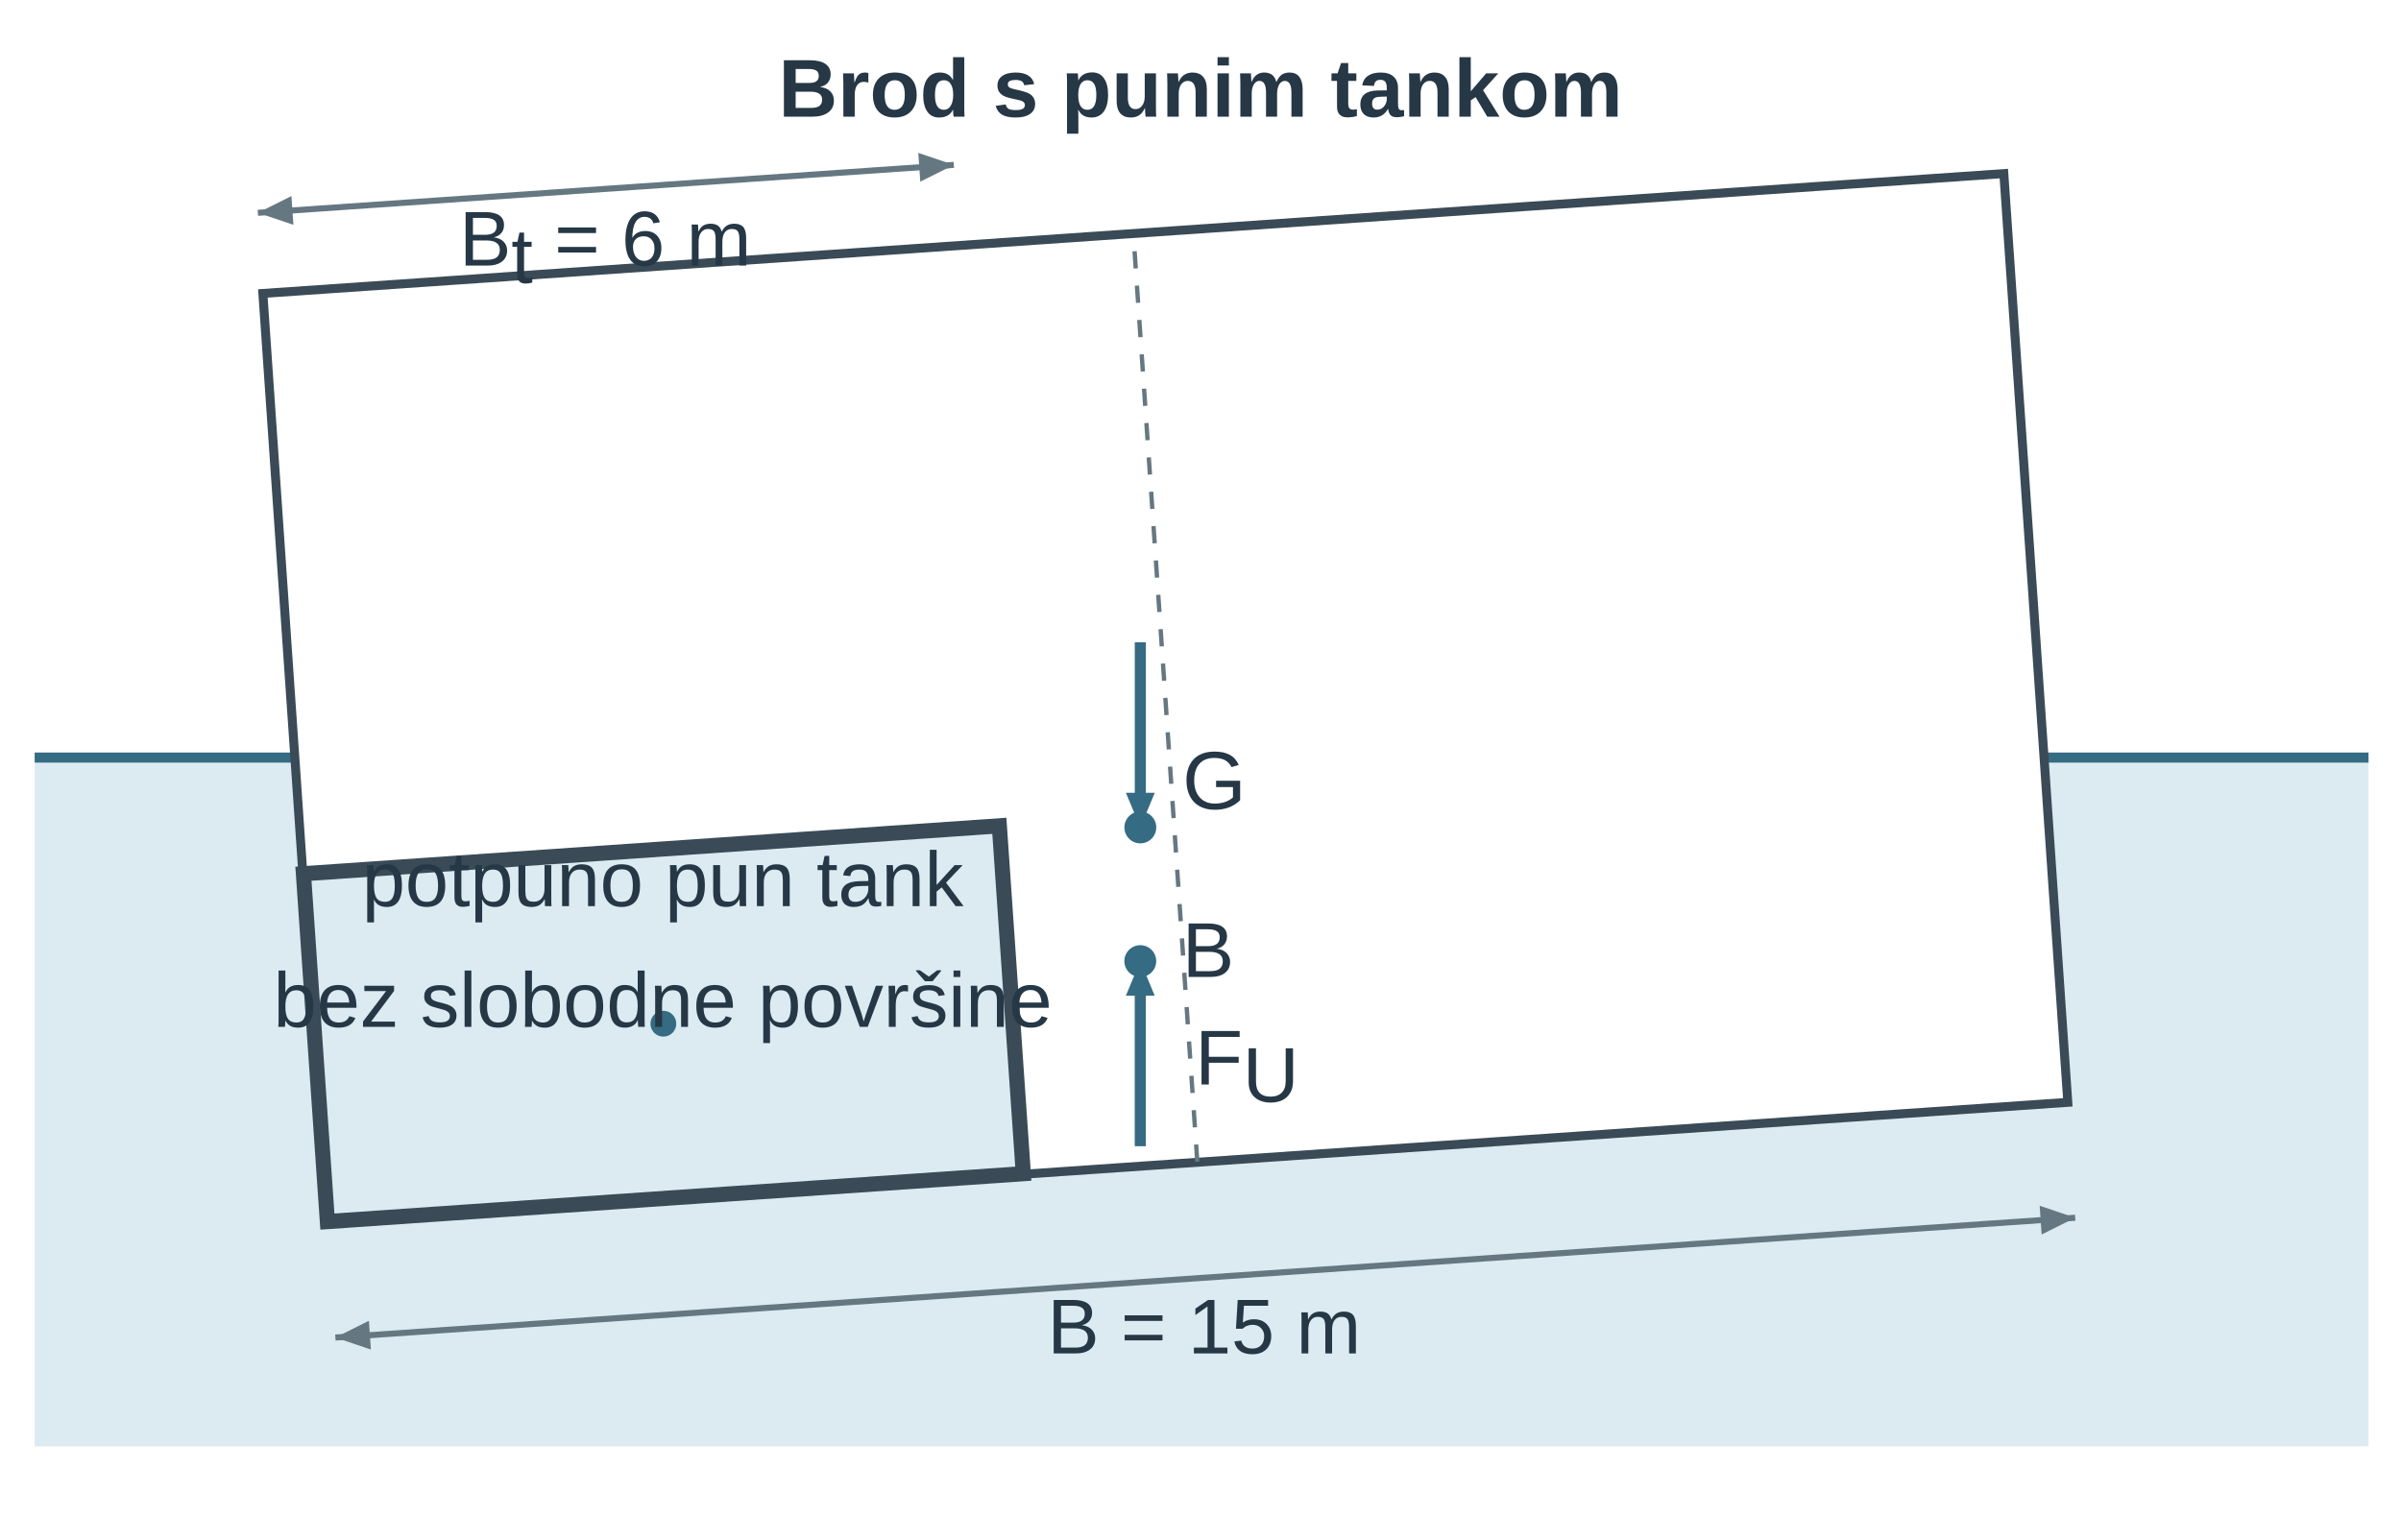
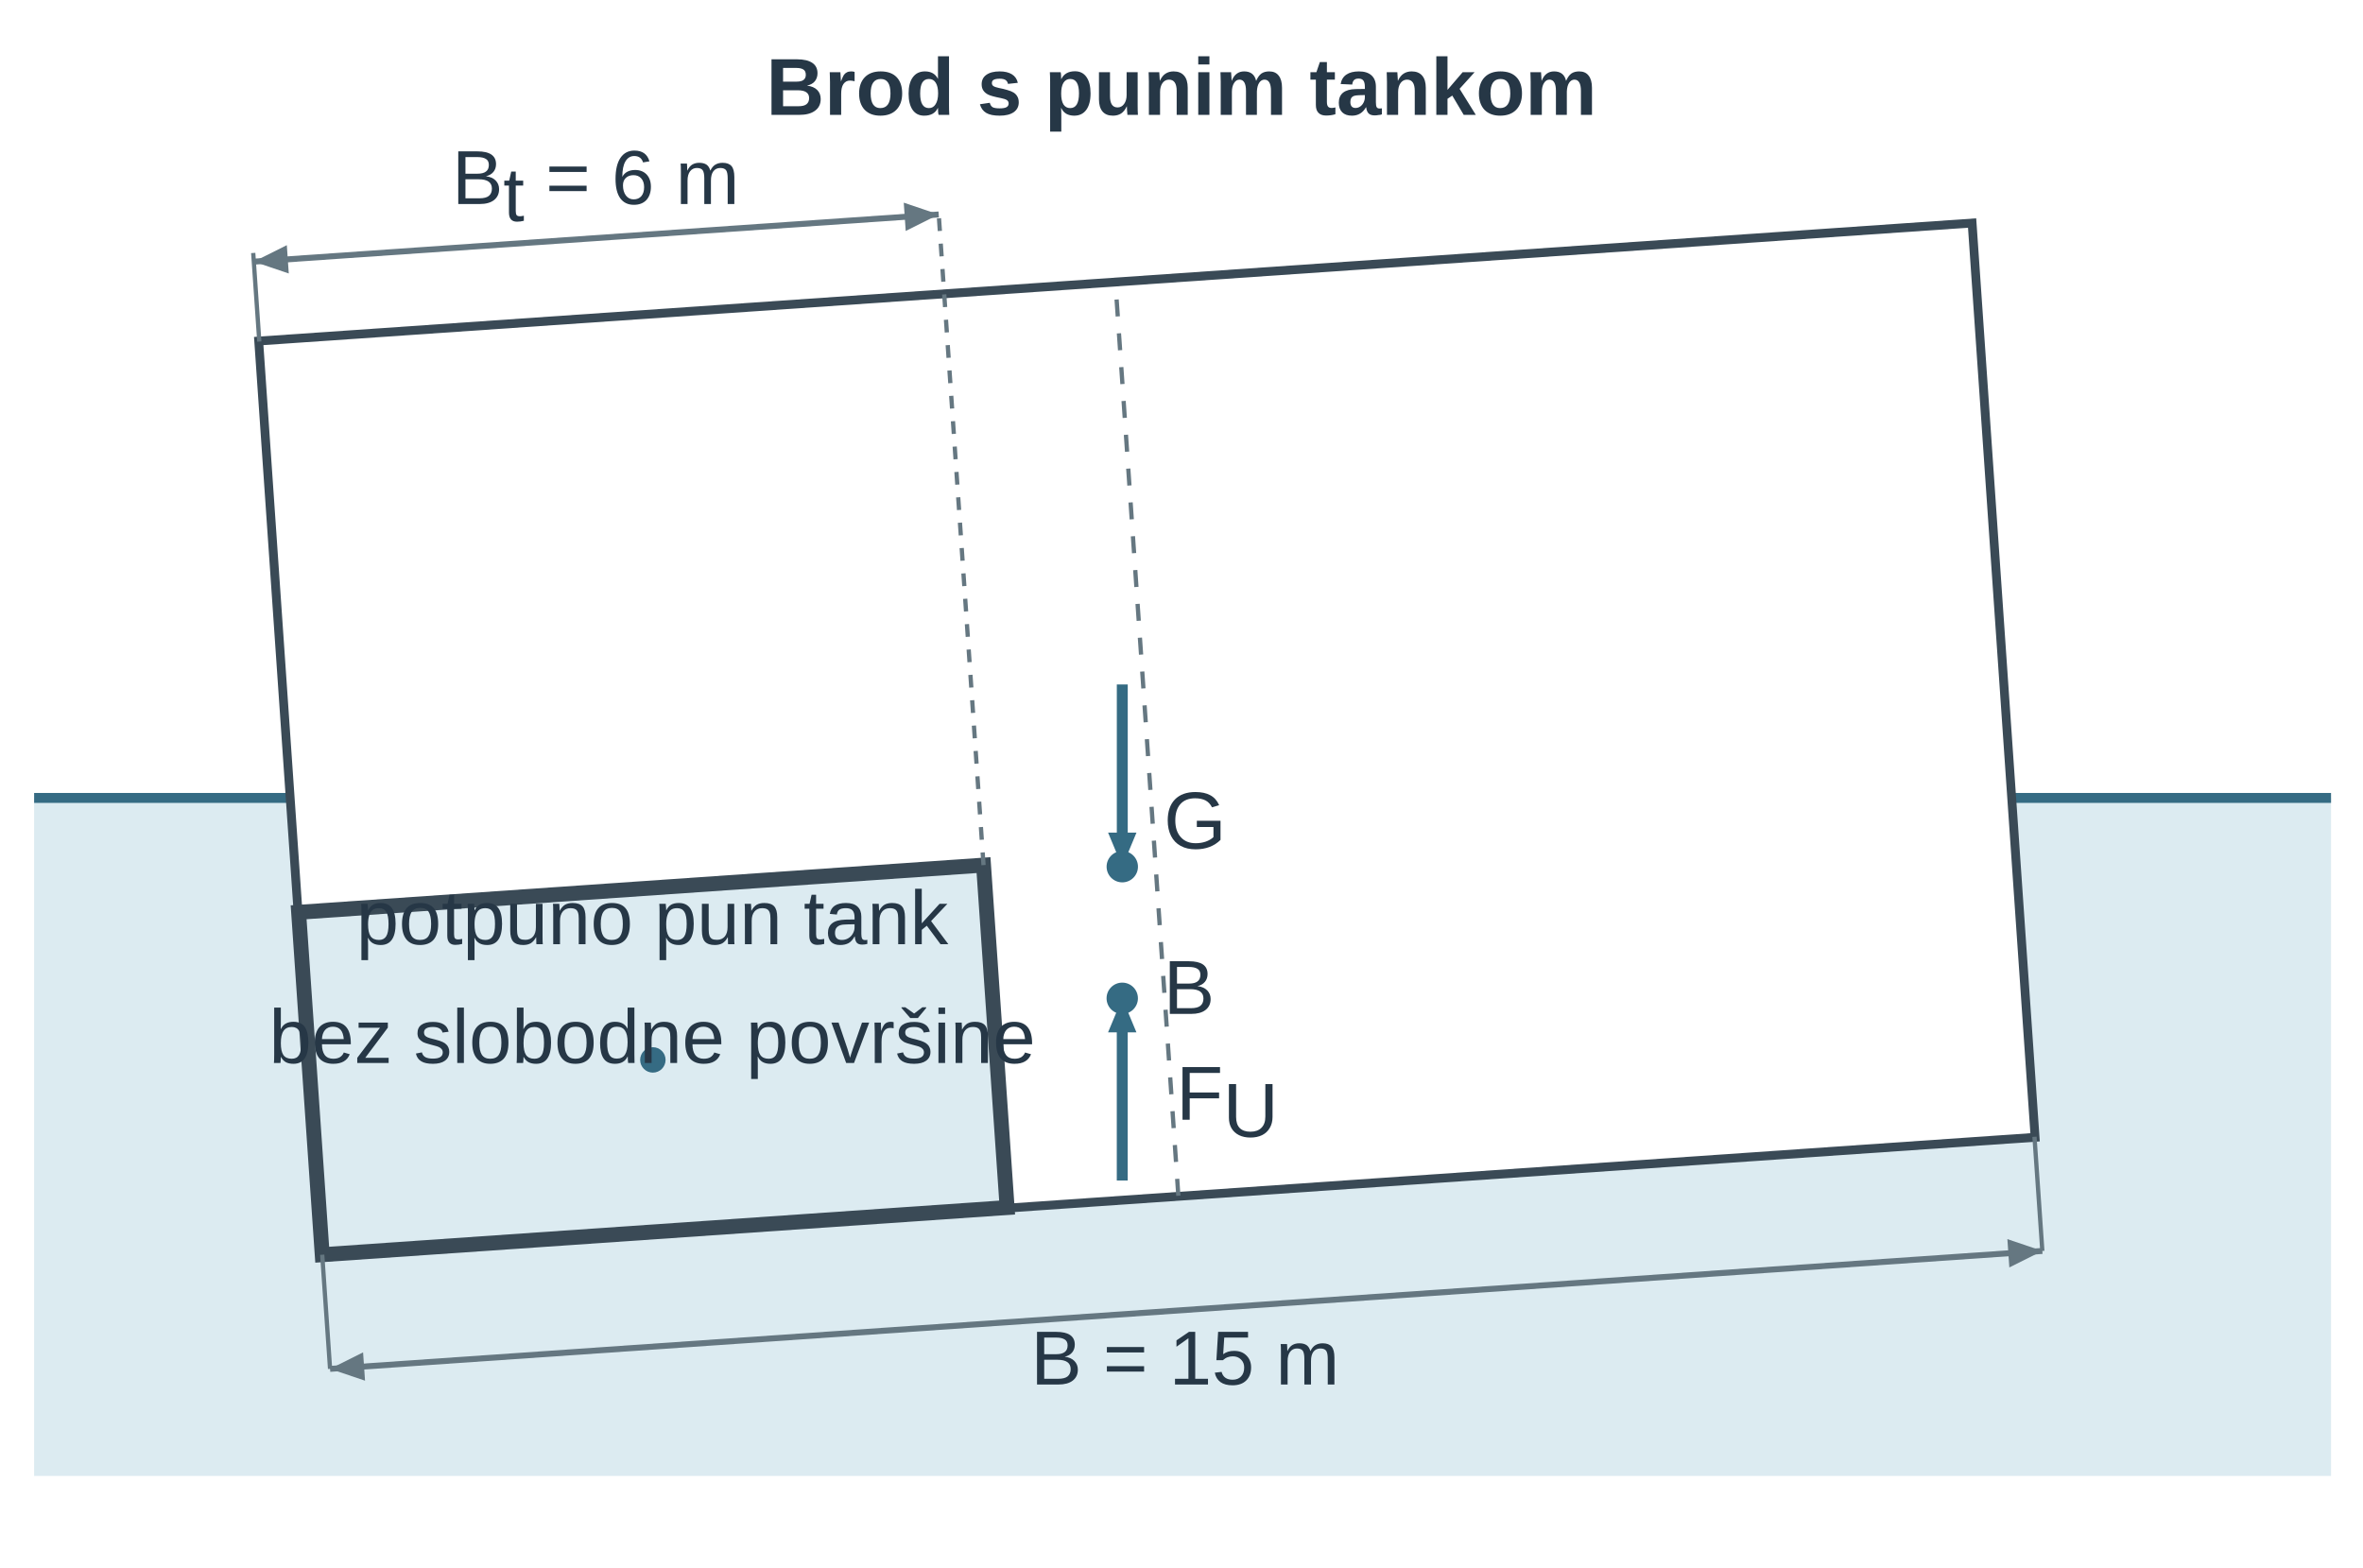
- <svg xmlns="http://www.w3.org/2000/svg" width="277.682pt" height="178.117pt" viewBox="0 0 277.682 178.117" role="img">
+ <svg xmlns="http://www.w3.org/2000/svg" width="277.682pt" height="184.246pt" viewBox="0 0 277.682 184.246" role="img">
  <defs>
    <pattern id="u07c2pt_hatch" width="7" height="7" patternUnits="userSpaceOnUse" patternTransform="rotate(45)">
      <rect width="7" height="7" fill="#d7dee3" />
      <line x1="0" y1="0" x2="0" y2="7" stroke="#657781" stroke-width="1.0" />
    </pattern>
    <marker id="u07c2pt_aR" markerWidth="7" markerHeight="5" refX="6.5" refY="2.5" orient="auto">
      <path d="M0,0 L0,5 L7,2.5 z" fill="#356b83" />
    </marker>
    <marker id="u07c2pt_aG" markerWidth="7" markerHeight="5" refX="6.5" refY="2.5" orient="auto">
      <path d="M0,0 L0,5 L7,2.5 z" fill="#356b83" />
    </marker>
    <marker id="u07c2pt_aP" markerWidth="7" markerHeight="5" refX="6.5" refY="2.5" orient="auto">
      <path d="M0,0 L0,5 L7,2.5 z" fill="#356b83" />
    </marker>
    <marker id="u07c2pt_dim" markerWidth="7" markerHeight="6" refX="7" refY="3" orient="auto">
      <path d="M0,0 L0,6 L7,3 z" fill="#356b83" />
    </marker>
    <marker id="u07c2pt_dimL" markerWidth="7" markerHeight="6" refX="7" refY="3" orient="auto-start-reverse">
      <path d="M0,0 L0,6 L7,3 z" fill="#356b83" />
    </marker>
    <marker id="u07c2pt_fix_force" markerWidth="6" markerHeight="5" refX="6" refY="2.5" orient="auto">
      <path d="M0 0 L0 5 L6 2.5 Z" fill="#356b83" stroke="none" stroke-width="1.2" />
    </marker>
    <marker id="u07c2pt_fix_green" markerWidth="6" markerHeight="5" refX="6" refY="2.5" orient="auto">
      <path d="M0 0 L0 5 L6 2.5 Z" fill="#356b83" stroke="none" stroke-width="1.2" />
    </marker>
    <marker id="u07c2pt_fix_normal" markerWidth="6" markerHeight="5" refX="6" refY="2.5" orient="auto">
      <path d="M0 0 L0 5 L6 2.5 Z" fill="#356b83" stroke="none" stroke-width="1.2" />
    </marker>
    <marker id="u07c2pt_fix_axis" markerWidth="6" markerHeight="5" refX="6" refY="2.5" orient="auto">
      <path d="M0 0 L0 5 L6 2.5 Z" fill="#3a4a56" stroke="none" stroke-width="1.2" />
    </marker>
    <marker id="u07c2pt_fix_dim" markerWidth="6" markerHeight="5" refX="6" refY="2.5" orient="auto">
      <path d="M0 0 L0 5 L6 2.5 Z" fill="#657781" stroke="none" stroke-width="1.2" />
    </marker>
    <marker id="u07c2pt_fix_dimL" markerWidth="6" markerHeight="5" refX="6" refY="2.5" orient="auto-start-reverse">
      <path d="M0 0 L0 5 L6 2.5 Z" fill="#657781" stroke="none" stroke-width="1.2" />
    </marker>
    <pattern id="u07c2pt_fix_hatch" width="7" height="7" patternUnits="userSpaceOnUse" patternTransform="rotate(45)">
      <rect x="0" y="0" width="7" height="7" fill="#d7dee3" stroke="none" stroke-width="1.2" />
      <line x1="0" y1="0" x2="0" y2="7" stroke="#657781" stroke-width="1.1" />
    </pattern>
  </defs>
  <g font-family="Arial, Liberation Sans, sans-serif">
    <g transform="translate(138.841 13.5)">
      <text data-source-text="8" x="0" y="0" text-anchor="middle" font-size="9.5" font-weight="600" fill="rgb(38, 55, 70)">Brod s punim tankom</text>
    </g>
-     <g transform="translate(-7.942 -68.984) scale(0.498)">
+     <g transform="translate(-7.942 -62.855) scale(0.498)">
      <g transform="matrix(1 0 0 1 -16 -11.489)">
        <rect x="40" y="326" width="542" height="160" fill="rgb(220, 235, 241)" stroke="none" stroke-width="1.2px" stroke-linecap="butt" stroke-linejoin="miter" stroke-dasharray="none" fill-opacity="1" stroke-opacity="1" opacity="1" marker-start="none" marker-mid="none" marker-end="none" data-source-geometry="0" />
      </g>
    </g>
-     <g transform="translate(-7.942 -68.984) scale(0.498)">
+     <g transform="translate(-7.942 -62.855) scale(0.498)">
      <g transform="matrix(1 0 0 1 -16 -11.489)">
        <line x1="40" y1="326" x2="582" y2="326" stroke="rgb(53, 107, 131)" stroke-width="2.345" fill="rgb(0, 0, 0)" stroke-linecap="butt" stroke-linejoin="miter" stroke-dasharray="none" fill-opacity="1" stroke-opacity="1" opacity="1" marker-start="none" marker-mid="none" marker-end="none" data-source-geometry="1" />
      </g>
    </g>
-     <g transform="translate(-7.942 -68.984) scale(0.498)">
+     <g transform="translate(-7.942 -62.855) scale(0.498)">
      <g transform="matrix(1 0 0 1 -16 -11.489)">
        <polygon points="107.979,433.793 512.021,405.966 497.18,190.477 93.137,218.304" fill="rgb(220, 235, 241)" stroke="rgb(58, 74, 86)" stroke-width="2.345" stroke-linecap="butt" stroke-linejoin="miter" stroke-dasharray="none" fill-opacity="1" stroke-opacity="1" opacity="1" marker-start="none" marker-mid="none" marker-end="none" data-source-geometry="2" />
      </g>
    </g>
-     <g transform="translate(-7.942 -68.984) scale(0.498)">
+     <g transform="translate(-7.942 -62.855) scale(0.498)">
      <g transform="matrix(1 0 0 1 -16 -11.489)">
        <polygon points="108.355,433.362 511.59,405.59 496.804,190.909 93.569,218.68" fill="rgb(255, 255, 255)" stroke="rgb(58, 74, 86)" stroke-width="1.005" stroke-linecap="butt" stroke-linejoin="miter" stroke-dasharray="none" fill-opacity="1" stroke-opacity="1" opacity="1" marker-start="none" marker-mid="none" marker-end="none" data-source-geometry="3" />
      </g>
    </g>
-     <g transform="translate(-7.942 -68.984) scale(0.498)">
+     <g transform="translate(-7.942 -62.855) scale(0.498)">
      <g transform="matrix(1 0 0 1 -16 -11.489)">
        <circle cx="296.763" cy="373.284" r="3.7" fill="rgb(53, 107, 131)" stroke="none" stroke-width="1px" stroke-linecap="butt" stroke-linejoin="miter" stroke-dasharray="none" fill-opacity="1" stroke-opacity="1" opacity="1" marker-start="none" marker-mid="none" marker-end="none" data-source-geometry="4" />
      </g>
    </g>
-     <g transform="translate(-7.942 -68.984) scale(0.498)">
+     <g transform="translate(-7.942 -62.855) scale(0.498)">
      <g transform="matrix(1 0 0 1 -16 -11.489)">
        <polygon points="107.979,433.793 269.596,422.663 264.03,341.854 102.413,352.985" fill="rgb(220, 235, 241)" stroke="rgb(58, 74, 86)" stroke-width="3.517" stroke-linecap="butt" stroke-linejoin="miter" stroke-dasharray="none" fill-opacity="1" stroke-opacity="1" opacity="1" marker-start="none" marker-mid="none" marker-end="none" data-source-geometry="6" />
      </g>
    </g>
-     <g transform="translate(-7.942 -68.984) scale(0.498)">
+     <g transform="translate(-7.942 -62.855) scale(0.498)">
      <g transform="matrix(1 0 0 1 -16 -11.489)">
        <circle cx="186.004" cy="387.824" r="3" fill="rgb(53, 107, 131)" stroke="none" stroke-width="1px" stroke-linecap="butt" stroke-linejoin="miter" stroke-dasharray="none" fill-opacity="1" stroke-opacity="1" opacity="1" marker-start="none" marker-mid="none" marker-end="none" data-source-geometry="7" />
      </g>
    </g>
-     <g transform="translate(-7.942 -68.984) scale(0.498)">
+     <g transform="translate(-7.942 -62.855) scale(0.498)">
      <g transform="matrix(1 0 0 1 -16 -11.489)">
        <circle cx="296.771" cy="342.226" r="3.7" fill="rgb(53, 107, 131)" stroke="none" stroke-width="1px" stroke-linecap="butt" stroke-linejoin="miter" stroke-dasharray="none" fill-opacity="1" stroke-opacity="1" opacity="1" marker-start="none" marker-mid="none" marker-end="none" data-source-geometry="10" />
      </g>
    </g>
    <defs>
      <marker id="u07c2pt_fix_force-print-0-12-marker-end" markerWidth="8.039" markerHeight="6.699" refX="6" refY="2.5" orient="auto" viewBox="0 0 6 5" markerUnits="userSpaceOnUse">
        <path d="M0 0 L0 5 L6 2.5 Z" fill="#356b83" stroke="none" stroke-width="1.2" />
      </marker>
    </defs>
-     <g transform="translate(-7.942 -68.984) scale(0.498)">
+     <g transform="translate(-7.942 -62.855) scale(0.498)">
      <g transform="matrix(1 0 0 1 -16 -11.489)">
        <line x1="296.771" y1="299.226" x2="296.771" y2="342.226" stroke="rgb(53, 107, 131)" stroke-width="2.579" marker-end="url(#u07c2pt_fix_force-print-0-12-marker-end)" fill="rgb(0, 0, 0)" stroke-linecap="butt" stroke-linejoin="miter" stroke-dasharray="none" fill-opacity="1" stroke-opacity="1" opacity="1" marker-start="none" marker-mid="none" data-source-geometry="12" />
      </g>
    </g>
    <defs>
      <marker id="u07c2pt_fix_green-print-0-13-marker-end" markerWidth="8.039" markerHeight="6.699" refX="6" refY="2.5" orient="auto" viewBox="0 0 6 5" markerUnits="userSpaceOnUse">
        <path d="M0 0 L0 5 L6 2.5 Z" fill="#356b83" stroke="none" stroke-width="1.2" />
      </marker>
    </defs>
-     <g transform="translate(-7.942 -68.984) scale(0.498)">
+     <g transform="translate(-7.942 -62.855) scale(0.498)">
      <g transform="matrix(1 0 0 1 -16 -11.489)">
        <line x1="296.763" y1="416.284" x2="296.763" y2="373.284" stroke="rgb(53, 107, 131)" stroke-width="2.579" marker-end="url(#u07c2pt_fix_green-print-0-13-marker-end)" fill="rgb(0, 0, 0)" stroke-linecap="butt" stroke-linejoin="miter" stroke-dasharray="none" fill-opacity="1" stroke-opacity="1" opacity="1" marker-start="none" marker-mid="none" data-source-geometry="13" />
      </g>
    </g>
-     <g transform="translate(-7.942 -68.984) scale(0.498)">
+     <g transform="translate(-7.942 -62.855) scale(0.498)">
      <g transform="matrix(1 0 0 1 -16 -11.489)">
        <line x1="310.0" y1="419.88" x2="295.159" y2="204.39" stroke="rgb(101, 119, 129)" stroke-width="1.005" stroke-dasharray="4px, 4px" fill="rgb(0, 0, 0)" stroke-linecap="butt" stroke-linejoin="miter" fill-opacity="1" stroke-opacity="1" opacity="1" marker-start="none" marker-mid="none" marker-end="none" data-source-geometry="15" />
      </g>
    </g>
    <defs>
      <marker id="u07c2pt_fix_dimL-print-0-16-marker-start" markerWidth="8.039" markerHeight="6.699" refX="6" refY="2.5" orient="auto-start-reverse" viewBox="0 0 6 5" markerUnits="userSpaceOnUse">
        <path d="M0 0 L0 5 L6 2.5 Z" fill="#657781" stroke="none" stroke-width="1.2" />
      </marker>
    </defs>
    <defs>
      <marker id="u07c2pt_fix_dim-print-0-16-marker-end" markerWidth="8.039" markerHeight="6.699" refX="6" refY="2.5" orient="auto" viewBox="0 0 6 5" markerUnits="userSpaceOnUse">
        <path d="M0 0 L0 5 L6 2.5 Z" fill="#657781" stroke="none" stroke-width="1.2" />
      </marker>
    </defs>
-     <g transform="translate(-7.942 -68.984) scale(0.498)">
+     <g transform="translate(-7.942 -62.855) scale(0.498)">
      <g transform="matrix(1 0 0 1 -16 -11.489)">
        <line x1="109.834" y1="460.73" x2="513.877" y2="432.903" stroke="rgb(101, 119, 129)" stroke-width="1.407" marker-start="url(#u07c2pt_fix_dimL-print-0-16-marker-start)" marker-end="url(#u07c2pt_fix_dim-print-0-16-marker-end)" fill="rgb(0, 0, 0)" stroke-linecap="butt" stroke-linejoin="miter" stroke-dasharray="none" fill-opacity="1" stroke-opacity="1" opacity="1" marker-mid="none" data-source-geometry="16" />
      </g>
    </g>
+     <g transform="translate(-7.942 -62.855) scale(0.498)">
+       <g transform="matrix(1 0 0 1 -16 -11.489)">
+         <line x1="107.979" y1="433.793" x2="109.834" y2="460.73" stroke="rgb(101, 119, 129)" stroke-width="1.005" fill="rgb(0, 0, 0)" stroke-linecap="butt" stroke-linejoin="miter" stroke-dasharray="none" fill-opacity="1" stroke-opacity="1" opacity="1" marker-start="none" marker-mid="none" marker-end="none" data-source-geometry="17" />
+       </g>
+     </g>
+     <g transform="translate(-7.942 -62.855) scale(0.498)">
+       <g transform="matrix(1 0 0 1 -16 -11.489)">
+         <line x1="512.021" y1="405.966" x2="513.877" y2="432.903" stroke="rgb(101, 119, 129)" stroke-width="1.005" fill="rgb(0, 0, 0)" stroke-linecap="butt" stroke-linejoin="miter" stroke-dasharray="none" fill-opacity="1" stroke-opacity="1" opacity="1" marker-start="none" marker-mid="none" marker-end="none" data-source-geometry="18" />
+       </g>
+     </g>
    <defs>
-       <marker id="u07c2pt_fix_dimL-print-0-18-marker-start" markerWidth="8.039" markerHeight="6.699" refX="6" refY="2.5" orient="auto-start-reverse" viewBox="0 0 6 5" markerUnits="userSpaceOnUse">
+       <marker id="u07c2pt_fix_dimL-print-0-20-marker-start" markerWidth="8.039" markerHeight="6.699" refX="6" refY="2.5" orient="auto-start-reverse" viewBox="0 0 6 5" markerUnits="userSpaceOnUse">
        <path d="M0 0 L0 5 L6 2.5 Z" fill="#657781" stroke="none" stroke-width="1.2" />
      </marker>
    </defs>
    <defs>
-       <marker id="u07c2pt_fix_dim-print-0-18-marker-end" markerWidth="8.039" markerHeight="6.699" refX="6" refY="2.5" orient="auto" viewBox="0 0 6 5" markerUnits="userSpaceOnUse">
+       <marker id="u07c2pt_fix_dim-print-0-20-marker-end" markerWidth="8.039" markerHeight="6.699" refX="6" refY="2.5" orient="auto" viewBox="0 0 6 5" markerUnits="userSpaceOnUse">
        <path d="M0 0 L0 5 L6 2.5 Z" fill="#657781" stroke="none" stroke-width="1.2" />
      </marker>
    </defs>
-     <g transform="translate(-7.942 -68.984) scale(0.498)">
+     <g transform="translate(-7.942 -62.855) scale(0.498)">
      <g transform="matrix(1 0 0 1 -16 -11.489)">
-         <line x1="91.839" y1="199.449" x2="253.456" y2="188.318" stroke="rgb(101, 119, 129)" stroke-width="1.407" marker-start="url(#u07c2pt_fix_dimL-print-0-18-marker-start)" marker-end="url(#u07c2pt_fix_dim-print-0-18-marker-end)" fill="rgb(0, 0, 0)" stroke-linecap="butt" stroke-linejoin="miter" stroke-dasharray="none" fill-opacity="1" stroke-opacity="1" opacity="1" marker-mid="none" data-source-geometry="18" />
+         <line x1="91.839" y1="199.449" x2="253.456" y2="188.318" stroke="rgb(101, 119, 129)" stroke-width="1.407" marker-start="url(#u07c2pt_fix_dimL-print-0-20-marker-start)" marker-end="url(#u07c2pt_fix_dim-print-0-20-marker-end)" fill="rgb(0, 0, 0)" stroke-linecap="butt" stroke-linejoin="miter" stroke-dasharray="none" fill-opacity="1" stroke-opacity="1" opacity="1" marker-mid="none" data-source-geometry="20" />
      </g>
    </g>
-     <g transform="translate(70.001 30.725)">
+     <g transform="translate(-7.942 -62.855) scale(0.498)">
+       <g transform="matrix(1 0 0 1 -16 -11.489)">
+         <line x1="93.137" y1="218.304" x2="91.70" y2="197.4" stroke="rgb(101, 119, 129)" stroke-width="1.005" fill="rgb(0, 0, 0)" stroke-linecap="butt" stroke-linejoin="miter" stroke-dasharray="none" fill-opacity="1" stroke-opacity="1" opacity="1" marker-start="none" marker-mid="none" marker-end="none" data-source-geometry="21" />
+       </g>
+     </g>
+     <g transform="translate(-7.942 -62.855) scale(0.498)">
+       <g transform="matrix(1 0 0 1 -16 -11.489)">
+         <line x1="264.03" y1="341.854" x2="253.32" y2="186.3" stroke="rgb(101, 119, 129)" stroke-width="1.005" stroke-dasharray="3px, 3px" fill="rgb(0, 0, 0)" stroke-linecap="butt" stroke-linejoin="miter" fill-opacity="1" stroke-opacity="1" opacity="1" marker-start="none" marker-mid="none" marker-end="none" data-source-geometry="22" />
+       </g>
+     </g>
+     <g transform="translate(70.001 23.976)">
      <text data-source-text="7" x="0" y="0" text-anchor="middle" font-size="9" font-weight="400" fill="rgb(38, 55, 70)">B<tspan font-size="9" font-weight="400" font-style="normal" fill="rgb(38, 55, 70)" baseline-shift="-2">t</tspan> = 6 m</text>
    </g>
-     <g transform="translate(136.737 93.59)">
+     <g transform="translate(136.737 99.719)">
      <text data-source-text="4" x="0" y="0" text-anchor="start" font-size="9.5" font-weight="400" fill="rgb(38, 55, 70)">G</text>
    </g>
-     <g transform="translate(76.647 104.833)">
+     <g transform="translate(76.647 110.962)">
      <text data-source-text="2" x="0" y="0" text-anchor="middle" font-size="9" font-weight="400" fill="rgb(38, 55, 70)">potpuno pun tank</text>
    </g>
-     <g transform="translate(136.733 113.023)">
+     <g transform="translate(136.733 119.152)">
      <text data-source-text="1" x="0" y="0" text-anchor="start" font-size="9" font-weight="400" fill="rgb(38, 55, 70)">B</text>
    </g>
-     <g transform="translate(76.647 118.795)">
+     <g transform="translate(76.647 124.923)">
      <text data-source-text="3" x="0" y="0" text-anchor="middle" font-size="9" font-weight="400" fill="rgb(38, 55, 70)">bez slobodne površine</text>
    </g>
-     <g transform="translate(138.226 125.463)">
+     <g transform="translate(138.226 131.591)">
      <text data-source-text="5" x="0" y="0" text-anchor="start" font-size="9" font-weight="400" fill="rgb(38, 55, 70)">F<tspan font-size="9" font-weight="400" font-style="normal" fill="rgb(38, 55, 70)" baseline-shift="-2">U</tspan>
      </text>
    </g>
-     <g transform="translate(139.266 156.577)">
+     <g transform="translate(139.266 162.706)">
      <text data-source-text="6" x="0" y="0" text-anchor="middle" font-size="9" font-weight="400" fill="rgb(38, 55, 70)">B = 15 m</text>
    </g>
  </g>
</svg>
